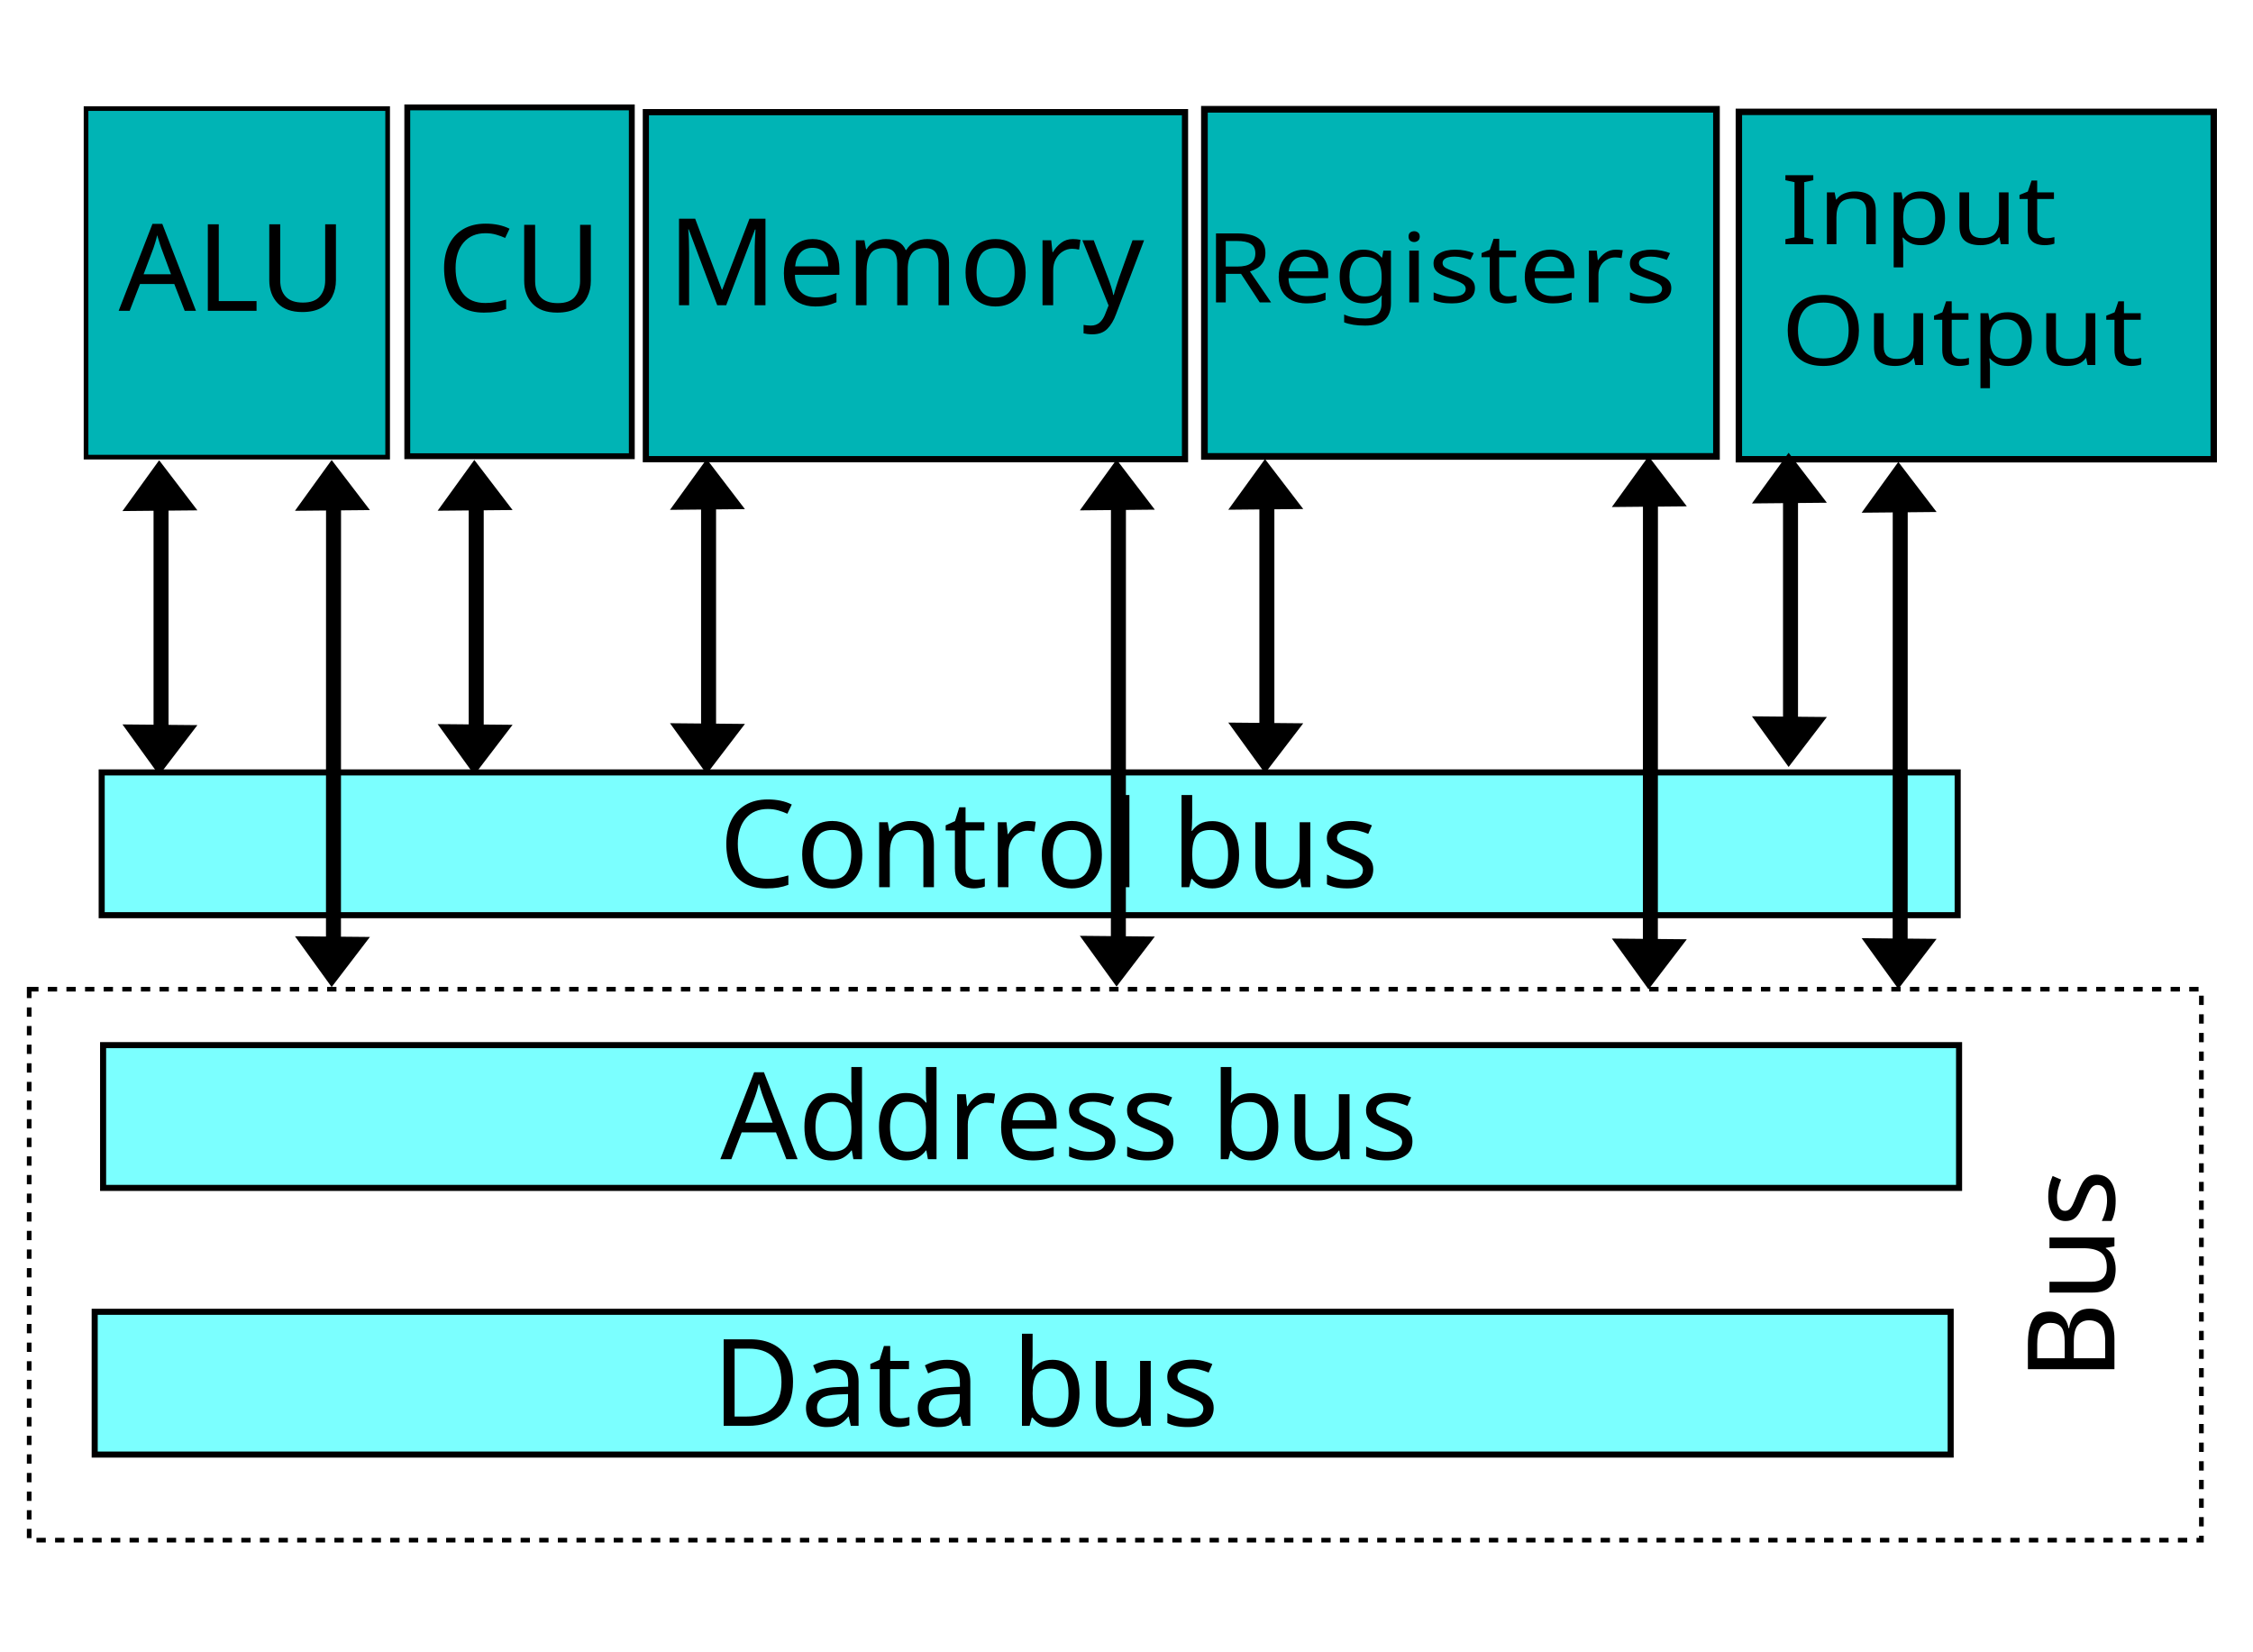
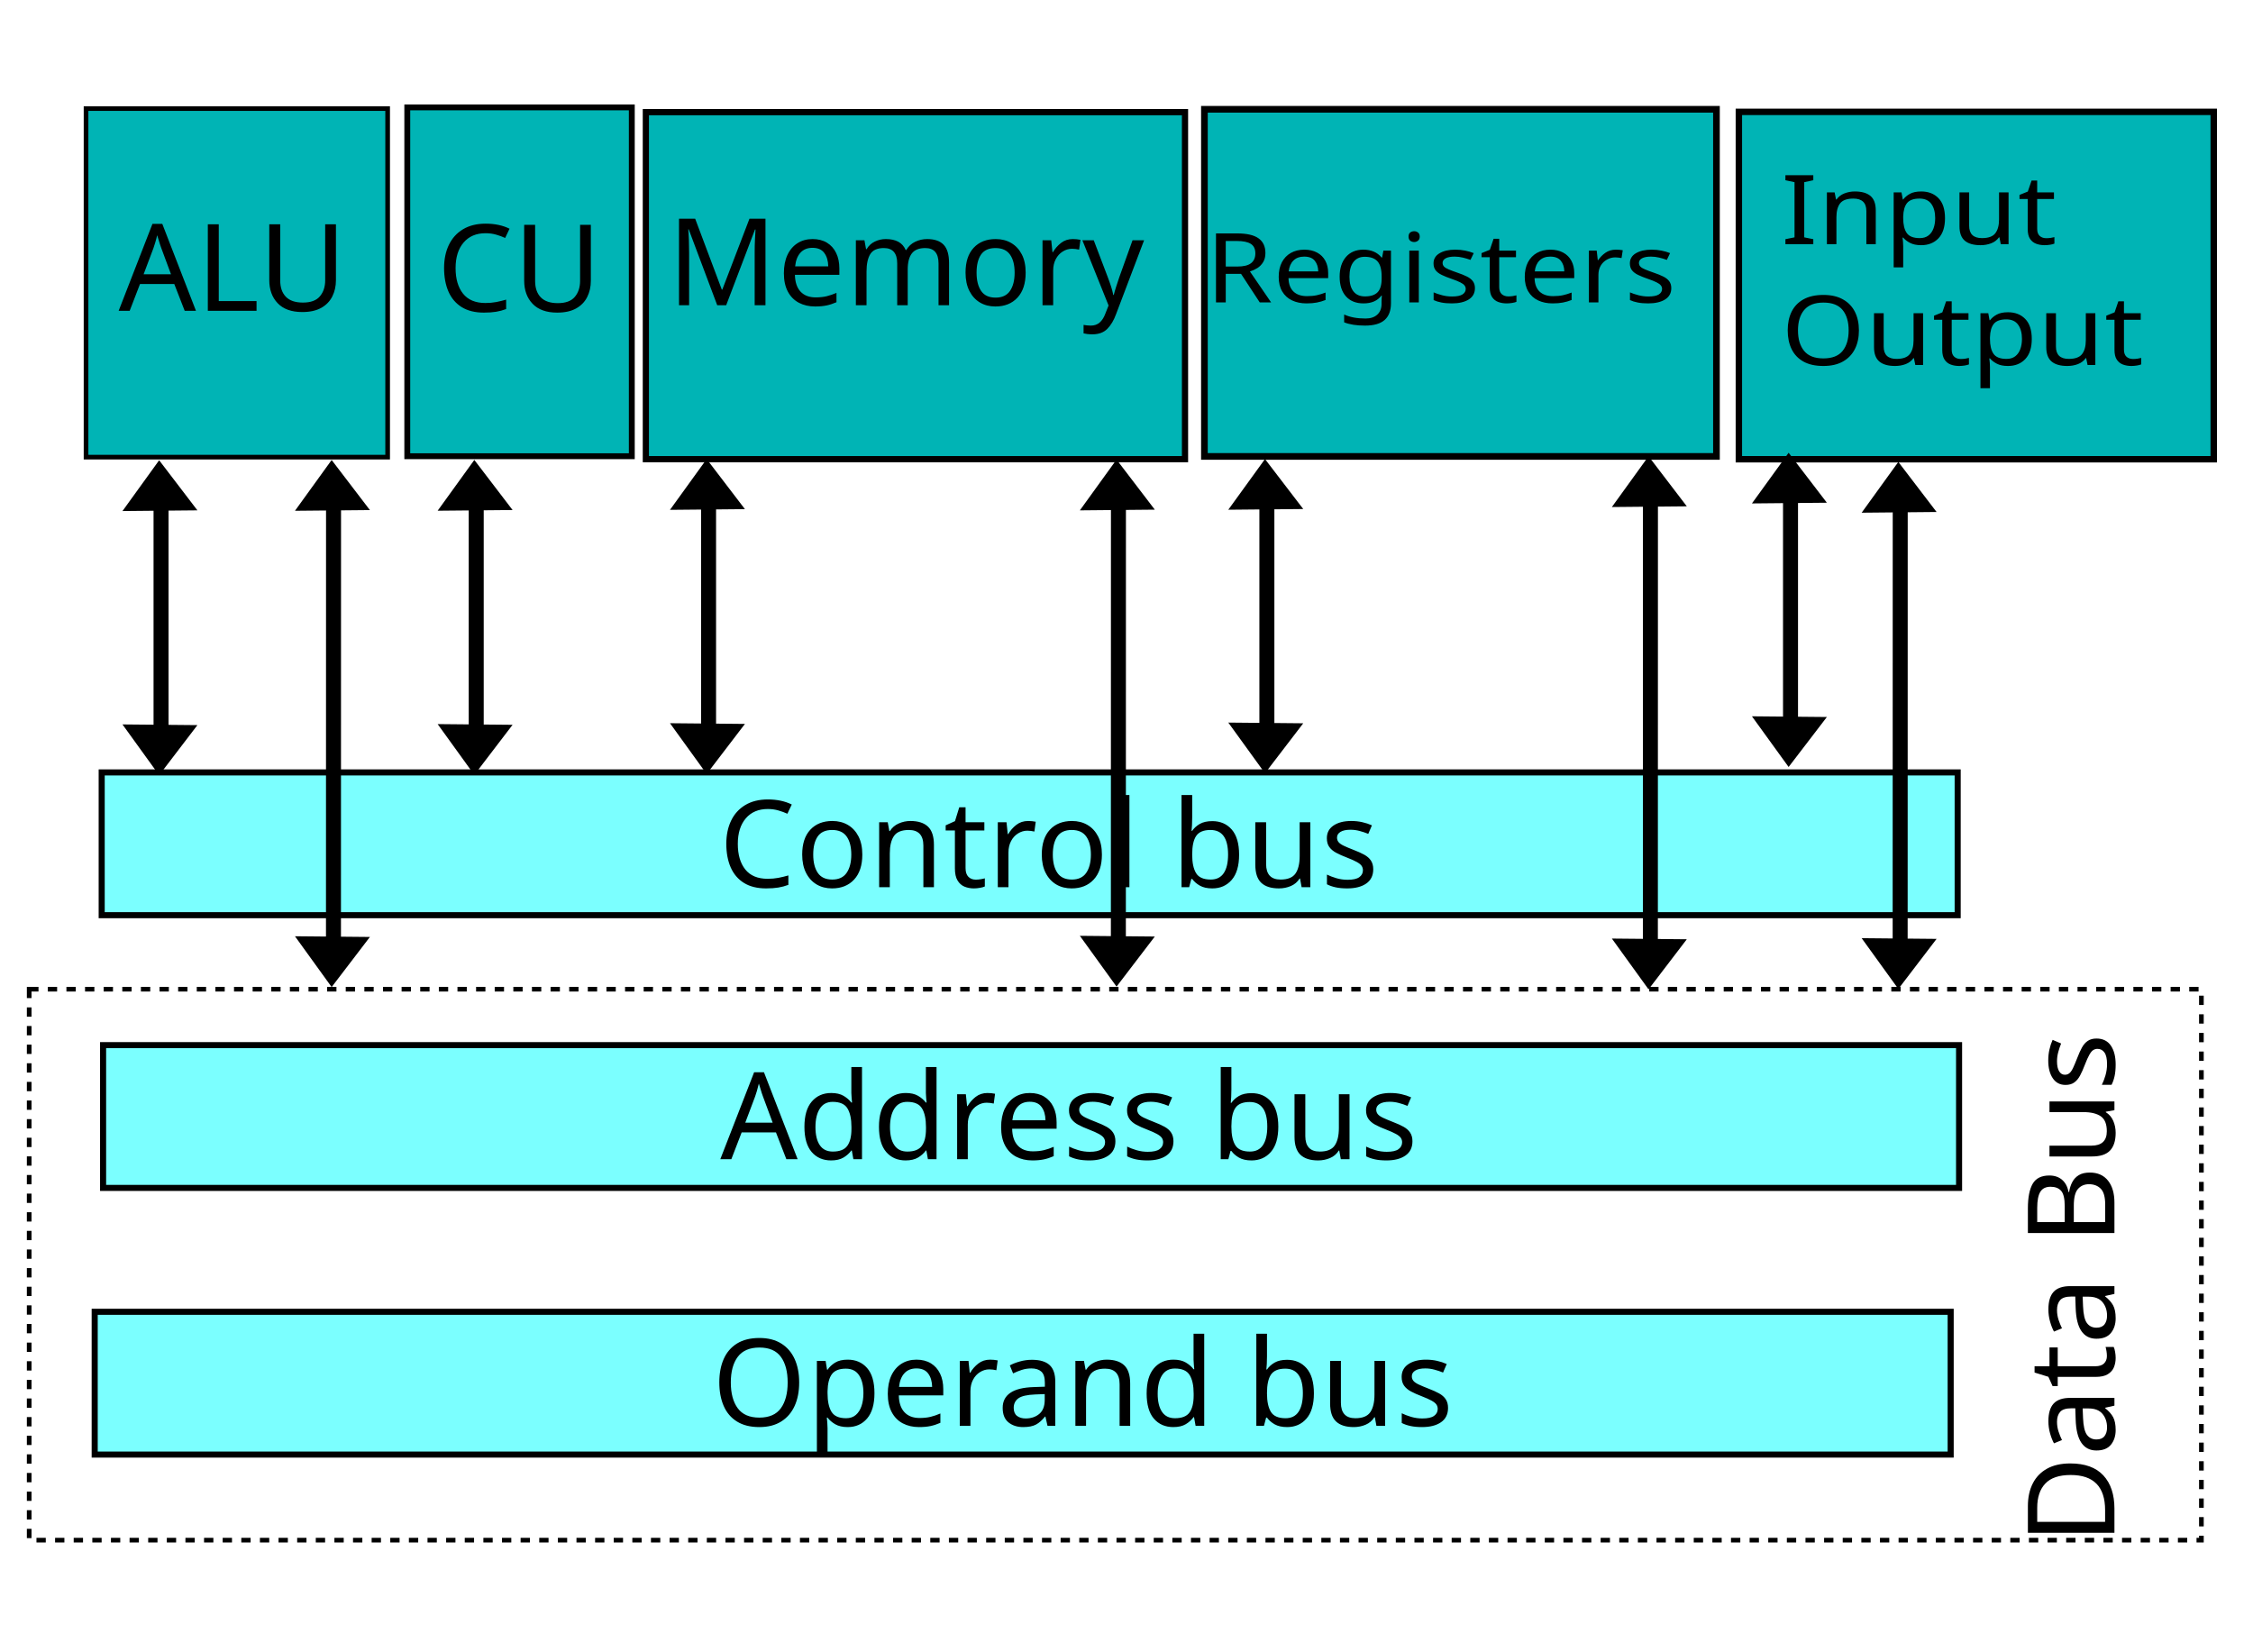
<svg xmlns="http://www.w3.org/2000/svg" width="743.611" height="545.068" id="svg2" version="1.1">
  <defs id="defs4">
    </defs>
  <g id="layer1" transform="translate(-1.233185,-116.3748)">
    <rect style="fill:#00b4b5;fill-opacity:1;stroke:#000000;stroke-width:1.534;stroke-miterlimit:4;stroke-dasharray:none;stroke-opacity:1" id="CPU" width="99.545" height="115.035" x="29.631" y="152.209">
      </rect>
    <rect y="153.389" x="214.401" height="114.523" width="177.951" id="Memory" style="fill:#00b4b5;fill-opacity:1;stroke:#000000;stroke-width:2.046;stroke-miterlimit:4;stroke-dasharray:none;stroke-opacity:1">
      </rect>
    <text xml:space="preserve" style="font-style:normal;font-weight:normal;line-height:0%;font-family:'Bitstream Vera Sans';fill:#000000;fill-opacity:1;stroke:none" x="221.474" y="217.114" id="text2864">
      <tspan id="tspan2866" x="221.474" y="217.114" style="font-size:40px;line-height:1.25;font-family:Verdana;-inkscape-font-specification:Verdana">Memory</tspan>
    </text>
    <rect y="152.443" x="398.755" height="114.567" width="169.002" id="IO" style="fill:#00b4b5;fill-opacity:1;stroke:#000000;stroke-width:2.199;stroke-miterlimit:4;stroke-dasharray:none;stroke-opacity:1">
      </rect>
    <rect y="153.293" x="575.155" height="114.648" width="156.731" id="IO-0" style="fill:#00b4b5;fill-opacity:1;stroke:#000000;stroke-width:2.118;stroke-miterlimit:4;stroke-dasharray:none;stroke-opacity:1">
      </rect>
    <text xml:space="preserve" style="font-style:normal;font-weight:normal;line-height:0%;font-family:'Bitstream Vera Sans';fill:#000000;fill-opacity:1;stroke:none" x="377.403" y="228.623" id="text2864-7" transform="scale(1.057555,0.9455773)">
      <tspan x="377.403" y="228.623" id="tspan2896" style="font-size:33.725px;line-height:1.25;font-family:Verdana;-inkscape-font-specification:Verdana">Registers</tspan>
    </text>
    <text xml:space="preserve" style="font-style:normal;font-weight:normal;line-height:0%;font-family:'Bitstream Vera Sans';fill:#000000;fill-opacity:1;stroke:none" x="557.034" y="208.307" id="text2864-7-2" transform="scale(1.057555,0.9455773)">
      <tspan id="tspan2866-4-6" x="557.034" y="208.307" style="font-size:33.725px;line-height:1.25;font-family:Verdana;-inkscape-font-specification:Verdana">Input</tspan>
      <tspan x="557.034" y="250.464" id="tspan2896-1" style="font-size:33.725px;line-height:1.25;font-family:Verdana;-inkscape-font-specification:Verdana">Output</tspan>
    </text>
    <rect y="371.298" x="34.797" height="47.121" width="612.574" id="Control" style="fill:#7bffff;fill-opacity:1;stroke:#000000;stroke-width:2;stroke-miterlimit:4;stroke-dasharray:none;stroke-opacity:1" />
    <text xml:space="preserve" style="font-style:normal;font-weight:normal;line-height:0%;font-family:'Bitstream Vera Sans';fill:#000000;fill-opacity:1;stroke:none" x="238.515" y="409.175" id="text2864-9">
      <tspan id="tspan2866-48" x="238.515" y="409.175" style="font-size:40px;line-height:1.25;font-family:Verdana;-inkscape-font-specification:Verdana">Control bus</tspan>
    </text>
    <rect y="461.304" x="35.259" height="47.121" width="612.574" id="rect2862-0-8" style="fill:#7bffff;fill-opacity:1;stroke:#000000;stroke-width:2;stroke-miterlimit:4;stroke-opacity:1;stroke-dasharray:none" />
    <text xml:space="preserve" style="font-style:normal;font-weight:normal;line-height:0%;font-family:'Bitstream Vera Sans';fill:#000000;fill-opacity:1;stroke:none" x="238.977" y="498.947" id="text2864-9-2">
      <tspan id="tspan2866-48-4" x="238.977" y="498.947" style="font-size:40px;line-height:1.25;font-family:Verdana;-inkscape-font-specification:Verdana">Address bus</tspan>
    </text>
    <rect y="549.31" x="32.487" height="47.121" width="612.574" id="rect2862-0-8-5" style="fill:#7bffff;fill-opacity:1;stroke:#000000;stroke-width:2;stroke-miterlimit:4;stroke-opacity:1;stroke-dasharray:none" />
    <text xml:space="preserve" style="font-style:normal;font-weight:normal;line-height:0%;font-family:'Bitstream Vera Sans';fill:#000000;fill-opacity:1;stroke:none" x="236.206" y="586.952" id="text2864-9-2-5">
-       <tspan id="tspan2866-48-4-1" x="236.206" y="586.952" style="font-size:40px;line-height:1.25;font-family:Verdana;-inkscape-font-specification:Verdana">Data bus</tspan>
+       <tspan id="tspan2866-48-4-1" x="236.206" y="586.952" style="font-size:40px;line-height:1.25;font-family:Verdana;-inkscape-font-specification:Verdana">Operand bus</tspan>
    </text>
    <rect style="fill:none;stroke:#000000;stroke-width:1.536;stroke-miterlimit:4;stroke-dasharray:3.073, 3.073;stroke-dashoffset:0;stroke-opacity:1" id="rect6265" width="716.944" height="181.838" x="10.867" y="442.841" />
-     <text xml:space="preserve" style="font-style:normal;font-weight:normal;line-height:0%;font-family:'Bitstream Vera Sans';fill:#000000;fill-opacity:1;stroke:none" x="-572.125" y="699.111" id="text7707" transform="rotate(-90)">
-       <tspan id="tspan7709" x="-572.125" y="699.111" style="font-size:40px;line-height:1.25;font-family:Verdana;-inkscape-font-specification:Verdana">Bus</tspan>
+     <text xml:space="preserve" style="font-style:normal;font-weight:normal;line-height:0%;font-family:'Bitstream Vera Sans';fill:#000000;fill-opacity:1;stroke:none" x="-626.125" y="699.111" id="text7707" transform="rotate(-90)">
+       <tspan id="tspan7709" x="-626.125" y="699.111" style="font-size:40px;line-height:1.25;font-family:Verdana;-inkscape-font-specification:Verdana">Data Bus</tspan>
    </text>
    <g transform="matrix(4.946192,0,0,4.191461,-476.0906,-47.63986)" id="g9944">
      <path id="path6981" d="M 107.25,97.483 V 77.517" style="fill:none;stroke:#000000;stroke-width:1;stroke-linecap:butt;stroke-linejoin:miter;stroke-miterlimit:4;stroke-dasharray:none;stroke-opacity:1" />
      <path transform="matrix(1.54029,0.5632735,-0.6140475,1.412928,-24.16483,-52.6389)" d="m 110.75,64 -2.345,-1.896 2.815,-1.083 z" id="path6985" style="fill:#000000;fill-opacity:1;stroke:none" />
      <path style="fill:#000000;fill-opacity:1;stroke:none" id="path7956" d="m 110.75,64 -2.345,-1.896 2.815,-1.083 z" transform="matrix(1.54029,-0.5632735,-0.6140475,-1.412928,-24.16483,228.1809)" />
    </g>
    <g transform="matrix(4.946192,0,0,4.191461,-160.0991,-47.86913)" id="g9944-5-8">
      <path id="path6981-9-4" d="M 107.245,113.216 107.25,77.517" style="fill:none;stroke:#000000;stroke-width:1;stroke-linecap:butt;stroke-linejoin:miter;stroke-miterlimit:4;stroke-dasharray:none;stroke-opacity:1" />
      <path transform="matrix(1.54029,0.5632735,-0.6140475,1.412928,-24.16483,-35.93827)" d="m 110.75,64 -2.345,-1.896 2.815,-1.083 z" id="path6985-2-5" style="fill:#000000;fill-opacity:1;stroke:none" />
      <path style="fill:#000000;fill-opacity:1;stroke:none" id="path7956-28-0" d="m 110.75,64 -2.345,-1.896 2.815,-1.083 z" transform="matrix(1.54029,-0.5632735,-0.6140475,-1.412928,-24.16483,228.1809)" />
    </g>
    <g transform="matrix(4.946192,0,0,4.191461,-419.1586,-47.72693)" id="g9944-5-8-36">
      <path id="path6981-9-4-7" d="M 107.245,113.216 107.25,77.517" style="fill:none;stroke:#000000;stroke-width:1;stroke-linecap:butt;stroke-linejoin:miter;stroke-miterlimit:4;stroke-dasharray:none;stroke-opacity:1" />
      <path transform="matrix(1.54029,0.5632735,-0.6140475,1.412928,-24.16483,-35.93827)" d="m 110.75,64 -2.345,-1.896 2.815,-1.083 z" id="path6985-2-5-5" style="fill:#000000;fill-opacity:1;stroke:none" />
      <path style="fill:#000000;fill-opacity:1;stroke:none" id="path7956-28-0-3" d="m 110.75,64 -2.345,-1.896 2.815,-1.083 z" transform="matrix(1.54029,-0.5632735,-0.6140475,-1.412928,-24.16483,228.1809)" />
    </g>
    <g transform="matrix(4.946192,0,0,4.191461,15.49033,-48.96768)" id="g9944-5-8-3">
      <path id="path6981-9-4-6" d="M 107.245,113.693 107.25,77.517" style="fill:none;stroke:#000000;stroke-width:1;stroke-linecap:butt;stroke-linejoin:miter;stroke-miterlimit:4;stroke-dasharray:none;stroke-opacity:1" />
      <path transform="matrix(1.54029,0.5632735,-0.6140475,1.412928,-24.16483,-35.4611)" d="m 110.75,64 -2.345,-1.896 2.815,-1.083 z" id="path6985-2-5-1" style="fill:#000000;fill-opacity:1;stroke:none" />
      <path style="fill:#000000;fill-opacity:1;stroke:none" id="path7956-28-0-0" d="m 110.75,64 -2.345,-1.896 2.815,-1.083 z" transform="matrix(1.54029,-0.5632735,-0.6140475,-1.412928,-24.16483,228.1809)" />
    </g>
    <g transform="matrix(4.946192,0,0,4.191461,97.93245,-47.09508)" id="g9944-5-8-3-6">
      <path id="path6981-9-4-6-3" d="M 107.245,113.693 107.25,77.517" style="fill:none;stroke:#000000;stroke-width:1;stroke-linecap:butt;stroke-linejoin:miter;stroke-miterlimit:4;stroke-dasharray:none;stroke-opacity:1" />
      <path transform="matrix(1.54029,0.5632735,-0.6140475,1.412928,-24.16483,-35.93827)" d="m 110.75,64 -2.345,-1.896 2.815,-1.083 z" id="path6985-2-5-1-2" style="fill:#000000;fill-opacity:1;stroke:none" />
      <path style="fill:#000000;fill-opacity:1;stroke:none" id="path7956-28-0-0-0" d="m 110.75,64 -2.345,-1.896 2.815,-1.083 z" transform="matrix(1.54029,-0.5632735,-0.6140475,-1.412928,-24.16483,228.1809)" />
    </g>
    <g transform="matrix(4.946192,0,0,4.191461,-295.3819,-48.03845)" id="g9944-1">
      <path id="path6981-7" d="M 107.25,97.483 V 77.517" style="fill:none;stroke:#000000;stroke-width:1;stroke-linecap:butt;stroke-linejoin:miter;stroke-miterlimit:4;stroke-dasharray:none;stroke-opacity:1" />
      <path transform="matrix(1.54029,0.5632735,-0.6140475,1.412928,-24.16483,-52.6389)" d="m 110.75,64 -2.345,-1.896 2.815,-1.083 z" id="path6985-4" style="fill:#000000;fill-opacity:1;stroke:none" />
      <path style="fill:#000000;fill-opacity:1;stroke:none" id="path7956-0" d="m 110.75,64 -2.345,-1.896 2.815,-1.083 z" transform="matrix(1.54029,-0.5632735,-0.6140475,-1.412928,-24.16483,228.1809)" />
    </g>
    <g transform="matrix(4.946192,0,0,4.191461,-372.0676,-47.7469)" id="g9944-1-0">
      <path id="path6981-7-9" d="M 107.25,97.483 V 77.517" style="fill:none;stroke:#000000;stroke-width:1;stroke-linecap:butt;stroke-linejoin:miter;stroke-miterlimit:4;stroke-dasharray:none;stroke-opacity:1" />
      <path transform="matrix(1.54029,0.5632735,-0.6140475,1.412928,-24.16483,-52.6389)" d="m 110.75,64 -2.345,-1.896 2.815,-1.083 z" id="path6985-4-3" style="fill:#000000;fill-opacity:1;stroke:none" />
      <path style="fill:#000000;fill-opacity:1;stroke:none" id="path7956-0-6" d="m 110.75,64 -2.345,-1.896 2.815,-1.083 z" transform="matrix(1.54029,-0.5632735,-0.6140475,-1.412928,-24.16483,228.1809)" />
    </g>
    <g transform="matrix(4.946192,0,0,4.181555,-111.1081,-47.29181)" id="g9944-4">
      <path id="path6981-8" d="M 107.25,97.483 V 77.517" style="fill:none;stroke:#000000;stroke-width:1;stroke-linecap:butt;stroke-linejoin:miter;stroke-miterlimit:4;stroke-dasharray:none;stroke-opacity:1" />
      <path transform="matrix(1.54029,0.5632735,-0.6140475,1.412928,-24.16483,-52.6389)" d="m 110.75,64 -2.345,-1.896 2.815,-1.083 z" id="path6985-8" style="fill:#000000;fill-opacity:1;stroke:none" />
      <path style="fill:#000000;fill-opacity:1;stroke:none" id="path7956-2" d="m 110.75,64 -2.345,-1.896 2.815,-1.083 z" transform="matrix(1.54029,-0.5632735,-0.6140475,-1.412928,-24.16483,228.1809)" />
    </g>
    <g transform="matrix(4.946192,0,0,4.181555,61.7215,-49.36629)" id="g9944-4-8">
      <path id="path6981-8-7" d="M 107.25,97.483 V 77.517" style="fill:none;stroke:#000000;stroke-width:1;stroke-linecap:butt;stroke-linejoin:miter;stroke-miterlimit:4;stroke-dasharray:none;stroke-opacity:1" />
      <path transform="matrix(1.54029,0.5632735,-0.6140475,1.412928,-24.16483,-52.6389)" d="m 110.75,64 -2.345,-1.896 2.815,-1.083 z" id="path6985-8-9" style="fill:#000000;fill-opacity:1;stroke:none" />
      <path style="fill:#000000;fill-opacity:1;stroke:none" id="path7956-2-2" d="m 110.75,64 -2.345,-1.896 2.815,-1.083 z" transform="matrix(1.54029,-0.5632735,-0.6140475,-1.412928,-24.16483,228.1809)" />
    </g>
    <text xml:space="preserve" style="font-style:normal;font-weight:normal;line-height:0%;font-family:'Bitstream Vera Sans';fill:#000000;fill-opacity:1;stroke:none" x="40.395" y="218.957" id="text2864-2">
      <tspan id="tspan2866-3" x="40.395" y="218.957" style="font-size:40px;line-height:1.25;font-family:Verdana;-inkscape-font-specification:Verdana">ALU</tspan>
    </text>
    <rect style="fill:#00b4b5;fill-opacity:1;stroke:#000000;stroke-width:1.938;stroke-miterlimit:4;stroke-dasharray:none;stroke-opacity:1" id="CPU-3" width="74.101" height="115.127" x="135.66" y="151.815">
      </rect>
    <text xml:space="preserve" style="font-style:normal;font-weight:normal;line-height:0%;font-family:'Bitstream Vera Sans';fill:#000000;fill-opacity:1;stroke:none" x="145.369" y="219.143" id="text2864-2-1">
      <tspan x="145.369" y="219.143" style="font-size:40px;line-height:1.25;font-family:Verdana;-inkscape-font-specification:Verdana" id="tspan573">CU</tspan>
    </text>
  </g>
</svg>
